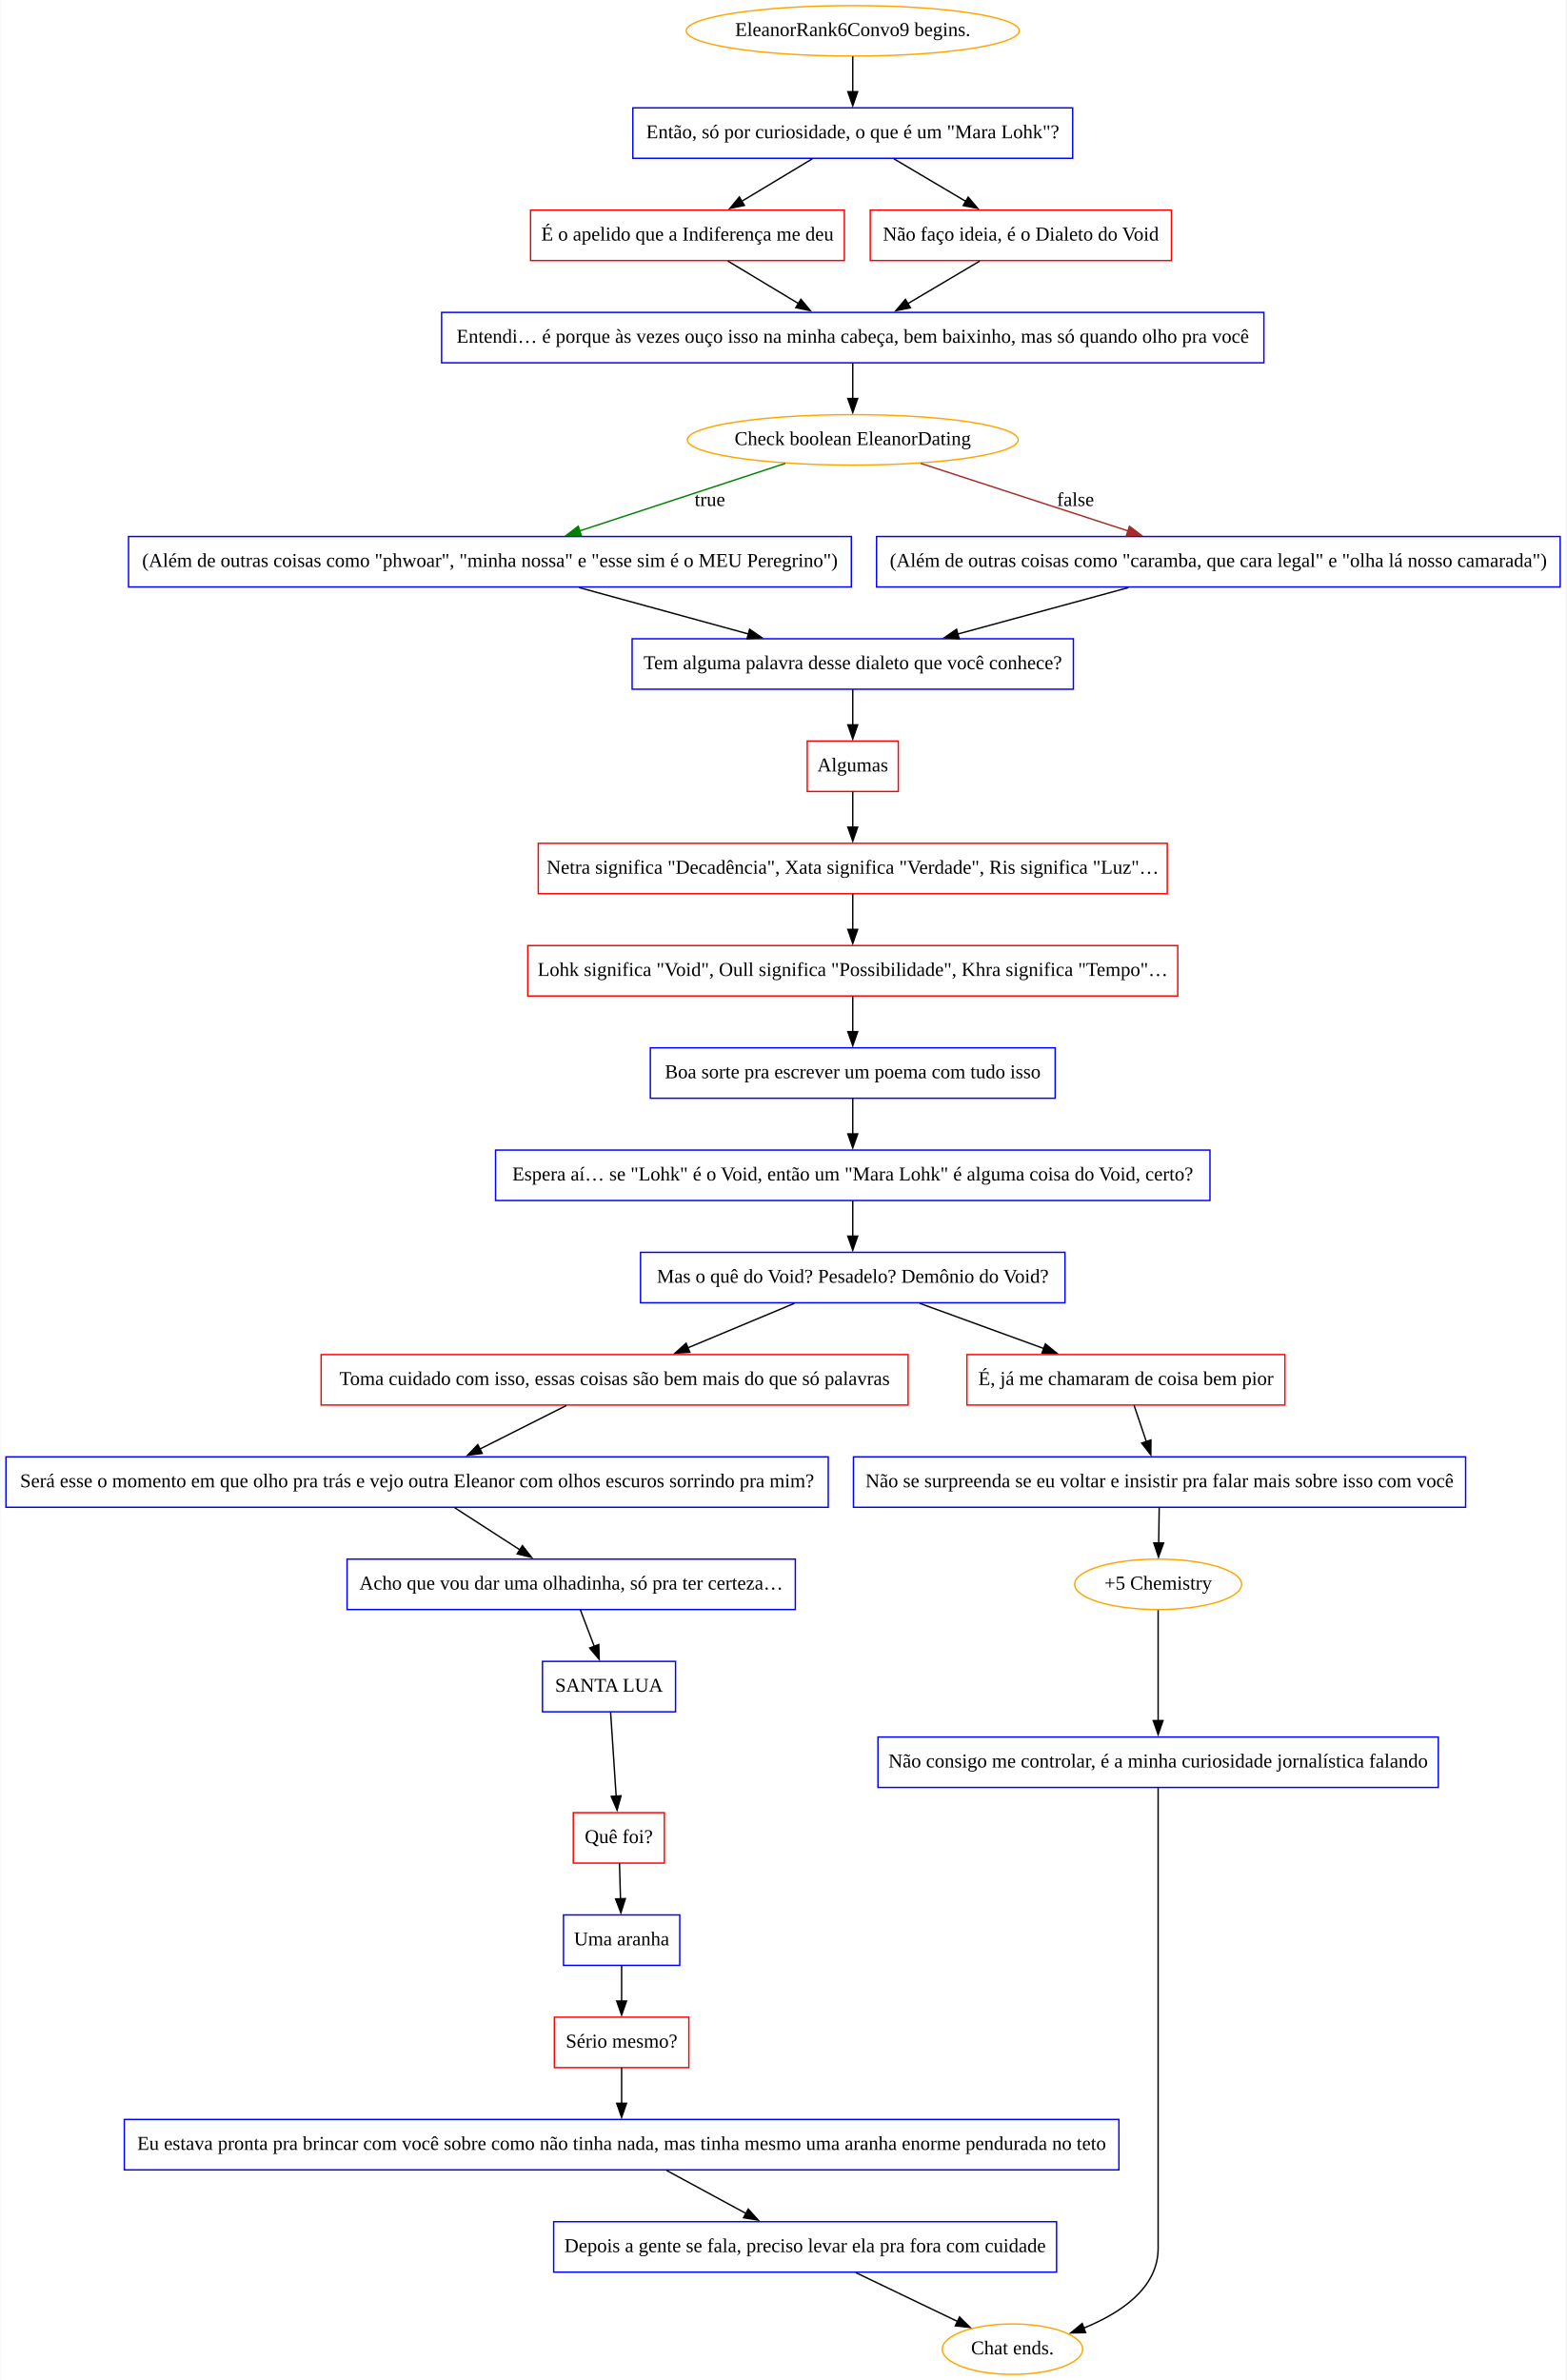
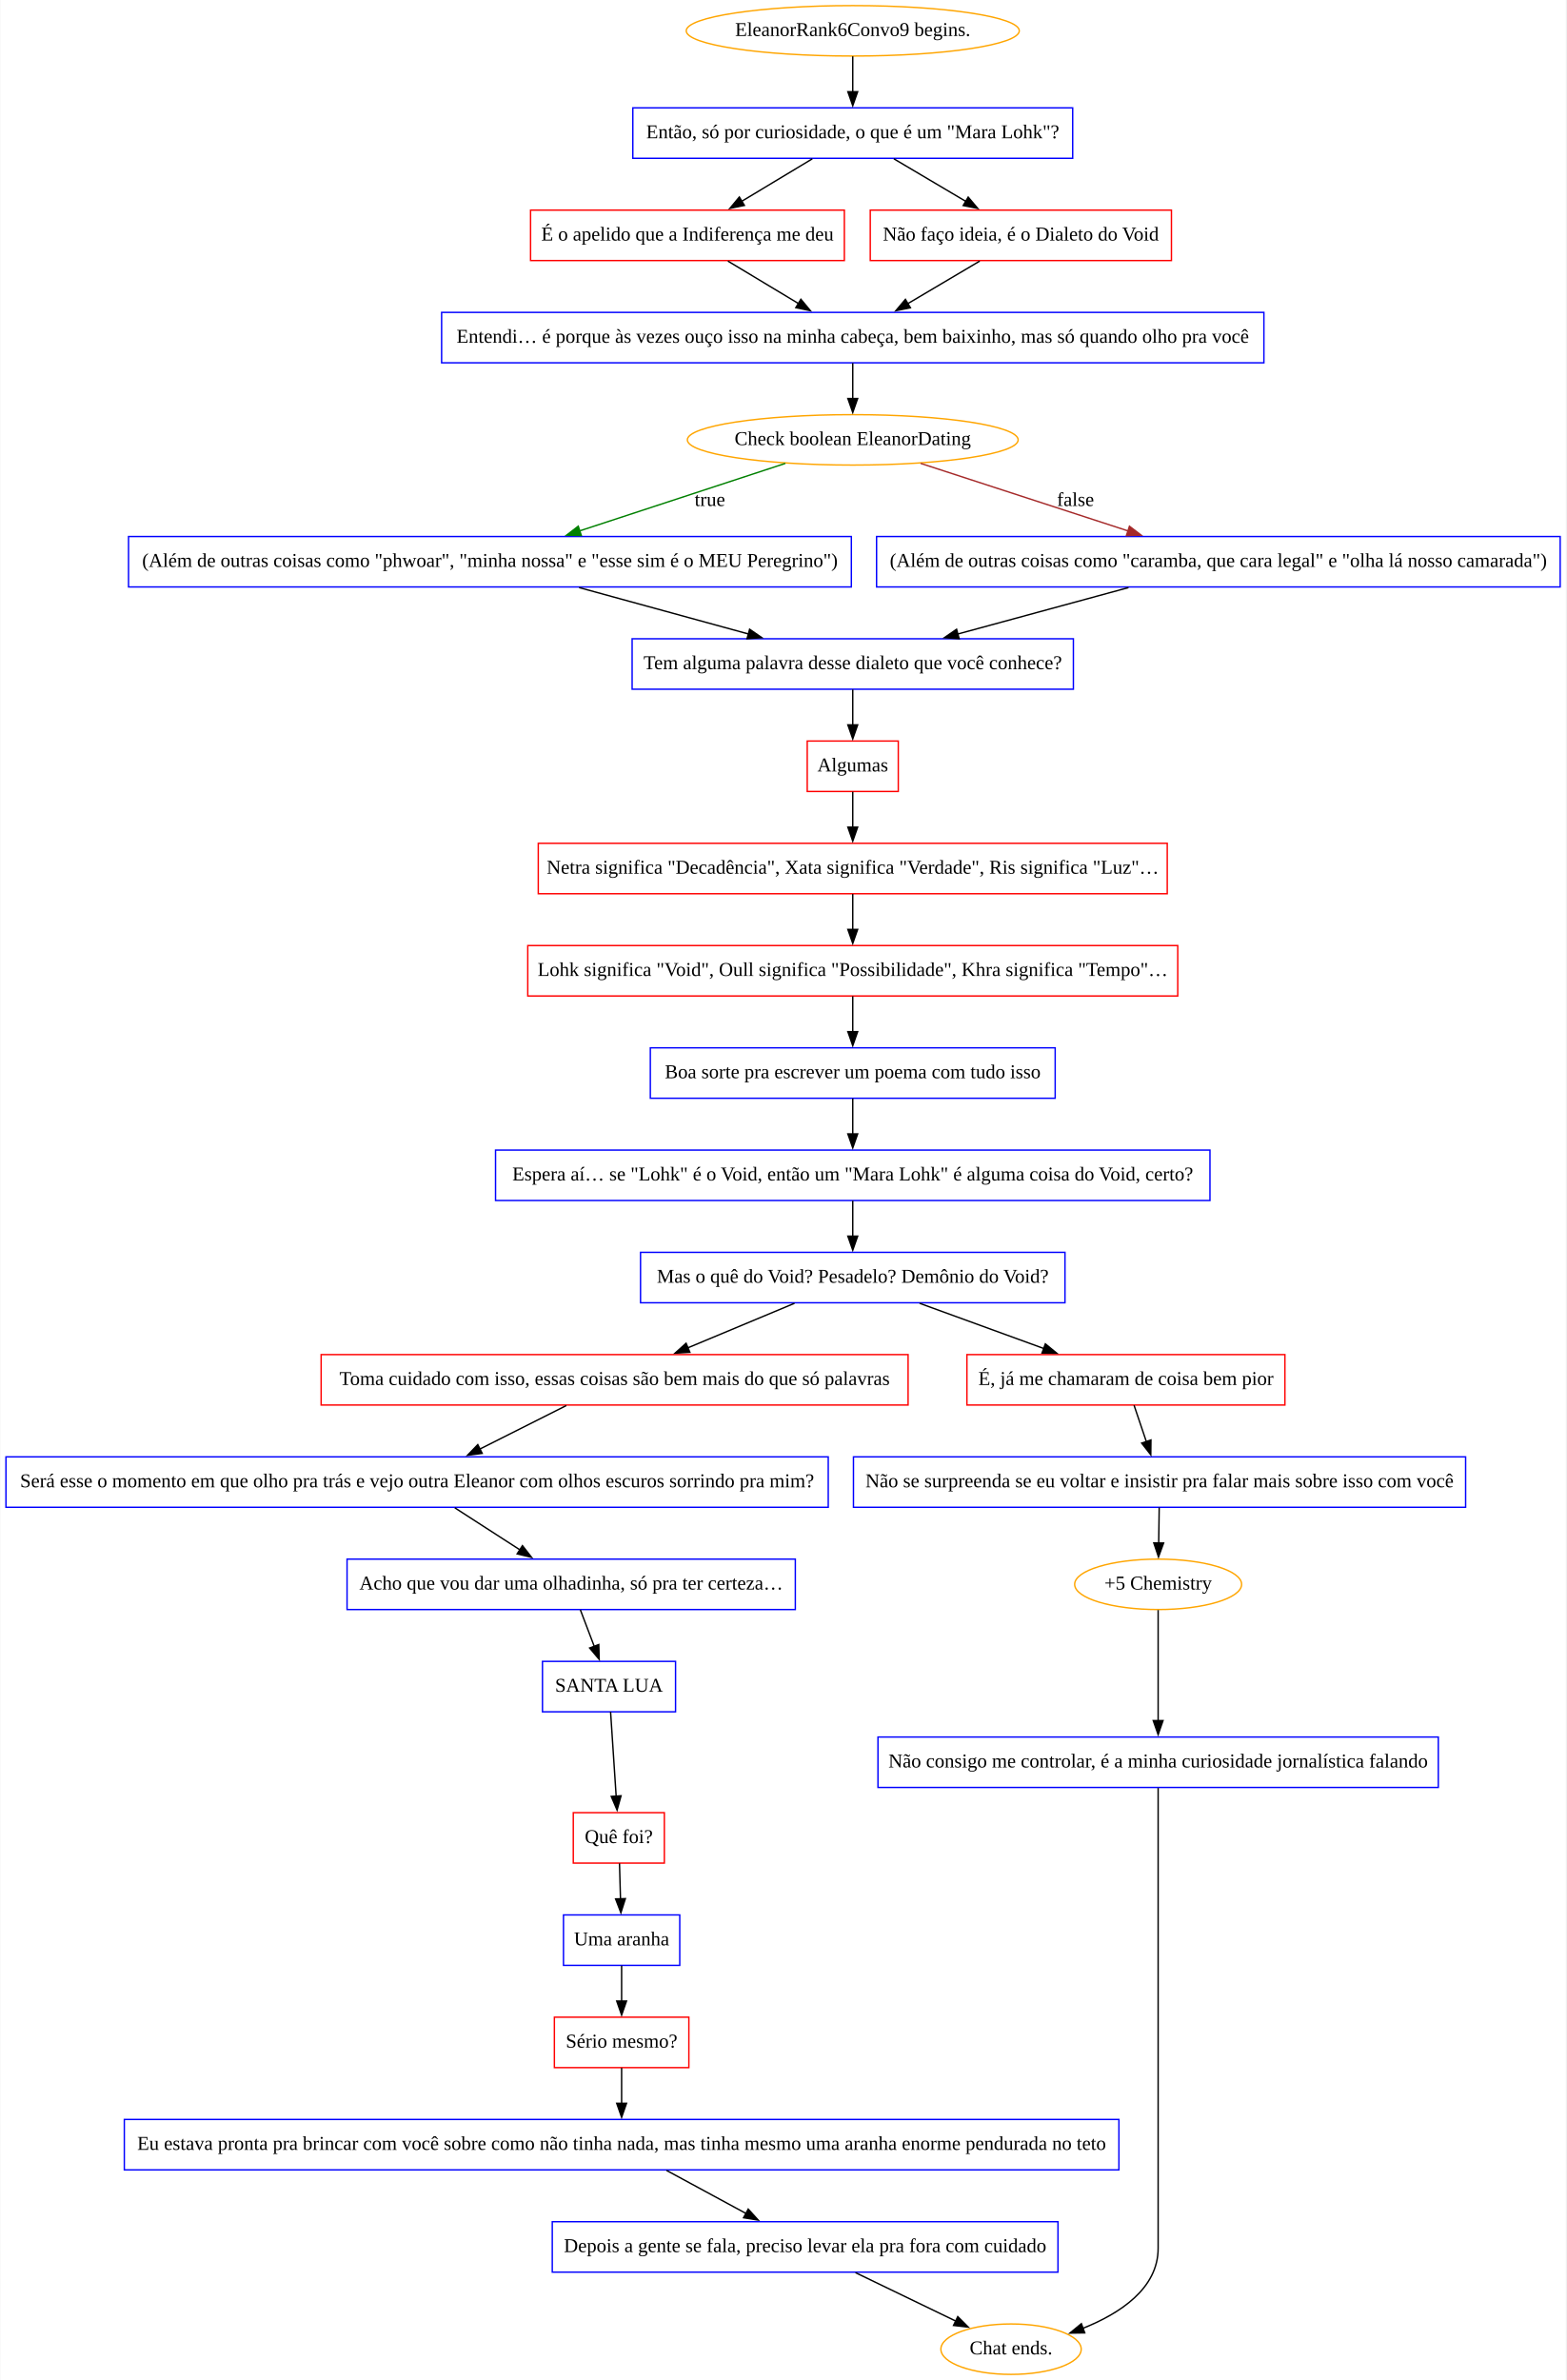
<svg xmlns="http://www.w3.org/2000/svg" width="1118pt" height="1699pt" viewBox="0.00 0.00 1117.50 1699.00">
  <g id="graph0" class="graph" transform="scale(1 1) rotate(0) translate(4 1695)">
    <polygon fill="white" stroke="none" points="-4,4 -4,-1695 1113.5,-1695 1113.5,4 -4,4" />
    <g id="node1" class="node">
      <ellipse fill="none" stroke="orange" cx="604.5" cy="-1673" rx="118.88" ry="18" />
      <text text-anchor="middle" x="604.5" y="-1669.3" font-family="Times New Roman,serif" font-size="14.00">EleanorRank6Convo9 begins.</text>
    </g>
    <g id="node2" class="node">
      <polygon fill="none" stroke="blue" points="761.5,-1618 447.5,-1618 447.5,-1582 761.5,-1582 761.5,-1618" />
      <text text-anchor="middle" x="604.5" y="-1596.3" font-family="Times New Roman,serif" font-size="14.00">Então, só por curiosidade, o que é um "Mara Lohk"?</text>
    </g>
    <g id="edge1" class="edge">
      <path fill="none" stroke="black" d="M604.5,-1654.81C604.5,-1647.23 604.5,-1638.1 604.5,-1629.54" />
      <polygon fill="black" stroke="black" points="608,-1629.54 604.5,-1619.54 601,-1629.54 608,-1629.54" />
    </g>
    <g id="node3" class="node">
      <polygon fill="none" stroke="red" points="598.5,-1545 374.5,-1545 374.5,-1509 598.5,-1509 598.5,-1545" />
      <text text-anchor="middle" x="486.5" y="-1523.3" font-family="Times New Roman,serif" font-size="14.00">É o apelido que a Indiferença me deu</text>
    </g>
    <g id="edge2" class="edge">
      <path fill="none" stroke="black" d="M575.63,-1581.63C560.49,-1572.52 541.73,-1561.23 525.33,-1551.36" />
      <polygon fill="black" stroke="black" points="527.15,-1548.37 516.77,-1546.22 523.54,-1554.37 527.15,-1548.37" />
    </g>
    <g id="node4" class="node">
      <polygon fill="none" stroke="red" points="832,-1545 617,-1545 617,-1509 832,-1509 832,-1545" />
      <text text-anchor="middle" x="724.5" y="-1523.3" font-family="Times New Roman,serif" font-size="14.00">Não faço ideia, é o Dialeto do Void</text>
    </g>
    <g id="edge3" class="edge">
      <path fill="none" stroke="black" d="M633.86,-1581.63C649.4,-1572.43 668.7,-1561.02 685.48,-1551.08" />
      <polygon fill="black" stroke="black" points="686.91,-1554.31 693.73,-1546.21 683.34,-1548.29 686.91,-1554.31" />
    </g>
    <g id="node5" class="node">
      <polygon fill="none" stroke="blue" points="898,-1472 311,-1472 311,-1436 898,-1436 898,-1472" />
      <text text-anchor="middle" x="604.5" y="-1450.3" font-family="Times New Roman,serif" font-size="14.00">Entendi… é porque às vezes ouço isso na minha cabeça, bem baixinho, mas só quando olho pra você</text>
    </g>
    <g id="edge4" class="edge">
      <path fill="none" stroke="black" d="M515.37,-1508.63C530.51,-1499.52 549.27,-1488.23 565.67,-1478.36" />
      <polygon fill="black" stroke="black" points="567.46,-1481.37 574.23,-1473.22 563.85,-1475.37 567.46,-1481.37" />
    </g>
    <g id="edge5" class="edge">
      <path fill="none" stroke="black" d="M695.14,-1508.63C679.6,-1499.43 660.3,-1488.02 643.52,-1478.08" />
      <polygon fill="black" stroke="black" points="645.66,-1475.29 635.27,-1473.21 642.09,-1481.31 645.66,-1475.29" />
    </g>
    <g id="node6" class="node">
      <ellipse fill="none" stroke="orange" cx="604.5" cy="-1381" rx="118.08" ry="18" />
      <text text-anchor="middle" x="604.5" y="-1377.3" font-family="Times New Roman,serif" font-size="14.00">Check boolean EleanorDating</text>
    </g>
    <g id="edge6" class="edge">
      <path fill="none" stroke="black" d="M604.5,-1435.81C604.5,-1428.23 604.5,-1419.1 604.5,-1410.54" />
      <polygon fill="black" stroke="black" points="608,-1410.54 604.5,-1400.54 601,-1410.54 608,-1410.54" />
    </g>
    <g id="node7" class="node">
      <polygon fill="none" stroke="blue" points="603.5,-1312 87.5,-1312 87.5,-1276 603.5,-1276 603.5,-1312" />
      <text text-anchor="middle" x="345.5" y="-1290.3" font-family="Times New Roman,serif" font-size="14.00">(Além de outras coisas como "phwoar", "minha nossa" e "esse sim é o MEU Peregrino")</text>
    </g>
    <g id="edge7" class="edge">
      <path fill="none" stroke="green" d="M556.39,-1364.21C515.04,-1350.64 455.06,-1330.96 409.63,-1316.05" />
      <polygon fill="green" stroke="green" points="410.74,-1312.73 400.14,-1312.93 408.55,-1319.38 410.74,-1312.73" />
      <text text-anchor="middle" x="502.5" y="-1333.8" font-family="Times New Roman,serif" font-size="14.00">true</text>
    </g>
    <g id="node8" class="node">
      <polygon fill="none" stroke="blue" points="1109.5,-1312 621.5,-1312 621.5,-1276 1109.5,-1276 1109.5,-1312" />
      <text text-anchor="middle" x="865.5" y="-1290.3" font-family="Times New Roman,serif" font-size="14.00">(Além de outras coisas como "caramba, que cara legal" e "olha lá nosso camarada")</text>
    </g>
    <g id="edge8" class="edge">
      <path fill="none" stroke="brown" d="M652.98,-1364.21C694.74,-1350.61 755.35,-1330.87 801.17,-1315.95" />
      <polygon fill="brown" stroke="brown" points="802.02,-1319.35 810.44,-1312.93 799.85,-1312.7 802.02,-1319.35" />
      <text text-anchor="middle" x="763.5" y="-1333.8" font-family="Times New Roman,serif" font-size="14.00">false</text>
    </g>
    <g id="node9" class="node">
      <polygon fill="none" stroke="blue" points="762,-1239 447,-1239 447,-1203 762,-1203 762,-1239" />
      <text text-anchor="middle" x="604.5" y="-1217.3" font-family="Times New Roman,serif" font-size="14.00">Tem alguma palavra desse dialeto que você conhece?</text>
    </g>
    <g id="edge9" class="edge">
      <path fill="none" stroke="black" d="M409.19,-1275.54C445.72,-1265.53 491.78,-1252.9 529.99,-1242.43" />
      <polygon fill="black" stroke="black" points="530.88,-1245.81 539.6,-1239.79 529.03,-1239.06 530.88,-1245.81" />
    </g>
    <g id="edge10" class="edge">
      <path fill="none" stroke="black" d="M801.32,-1275.54C764.34,-1265.48 717.69,-1252.79 679.09,-1242.29" />
      <polygon fill="black" stroke="black" points="680.46,-1239.04 669.89,-1239.79 678.62,-1245.79 680.46,-1239.04" />
    </g>
    <g id="node10" class="node">
      <polygon fill="none" stroke="red" points="637,-1166 572,-1166 572,-1130 637,-1130 637,-1166" />
      <text text-anchor="middle" x="604.5" y="-1144.3" font-family="Times New Roman,serif" font-size="14.00">Algumas</text>
    </g>
    <g id="edge11" class="edge">
      <path fill="none" stroke="black" d="M604.5,-1202.81C604.5,-1195.23 604.5,-1186.1 604.5,-1177.54" />
      <polygon fill="black" stroke="black" points="608,-1177.54 604.5,-1167.54 601,-1177.54 608,-1177.54" />
    </g>
    <g id="node11" class="node">
      <polygon fill="none" stroke="red" points="829,-1093 380,-1093 380,-1057 829,-1057 829,-1093" />
      <text text-anchor="middle" x="604.5" y="-1071.3" font-family="Times New Roman,serif" font-size="14.00">Netra significa "Decadência", Xata significa "Verdade", Ris significa "Luz"…</text>
    </g>
    <g id="edge12" class="edge">
      <path fill="none" stroke="black" d="M604.5,-1129.81C604.5,-1122.23 604.5,-1113.1 604.5,-1104.54" />
      <polygon fill="black" stroke="black" points="608,-1104.54 604.5,-1094.54 601,-1104.54 608,-1104.54" />
    </g>
    <g id="node12" class="node">
      <polygon fill="none" stroke="red" points="836.5,-1020 372.5,-1020 372.5,-984 836.5,-984 836.5,-1020" />
      <text text-anchor="middle" x="604.5" y="-998.3" font-family="Times New Roman,serif" font-size="14.00">Lohk significa "Void", Oull significa "Possibilidade", Khra significa "Tempo"…</text>
    </g>
    <g id="edge13" class="edge">
      <path fill="none" stroke="black" d="M604.5,-1056.81C604.5,-1049.23 604.5,-1040.1 604.5,-1031.54" />
      <polygon fill="black" stroke="black" points="608,-1031.54 604.5,-1021.54 601,-1031.54 608,-1031.54" />
    </g>
    <g id="node13" class="node">
      <polygon fill="none" stroke="blue" points="749,-947 460,-947 460,-911 749,-911 749,-947" />
      <text text-anchor="middle" x="604.5" y="-925.3" font-family="Times New Roman,serif" font-size="14.00">Boa sorte pra escrever um poema com tudo isso</text>
    </g>
    <g id="edge14" class="edge">
      <path fill="none" stroke="black" d="M604.5,-983.81C604.5,-976.23 604.5,-967.1 604.5,-958.54" />
      <polygon fill="black" stroke="black" points="608,-958.54 604.5,-948.54 601,-958.54 608,-958.54" />
    </g>
    <g id="node14" class="node">
      <polygon fill="none" stroke="blue" points="859.5,-874 349.5,-874 349.5,-838 859.5,-838 859.5,-874" />
      <text text-anchor="middle" x="604.5" y="-852.3" font-family="Times New Roman,serif" font-size="14.00">Espera aí… se "Lohk" é o Void, então um "Mara Lohk" é alguma coisa do Void, certo?</text>
    </g>
    <g id="edge15" class="edge">
      <path fill="none" stroke="black" d="M604.5,-910.81C604.5,-903.23 604.5,-894.1 604.5,-885.54" />
      <polygon fill="black" stroke="black" points="608,-885.54 604.5,-875.54 601,-885.54 608,-885.54" />
    </g>
    <g id="node15" class="node">
      <polygon fill="none" stroke="blue" points="756,-801 453,-801 453,-765 756,-765 756,-801" />
      <text text-anchor="middle" x="604.5" y="-779.3" font-family="Times New Roman,serif" font-size="14.00">Mas o quê do Void? Pesadelo? Demônio do Void?</text>
    </g>
    <g id="edge16" class="edge">
      <path fill="none" stroke="black" d="M604.5,-837.81C604.5,-830.23 604.5,-821.1 604.5,-812.54" />
      <polygon fill="black" stroke="black" points="608,-812.54 604.5,-802.54 601,-812.54 608,-812.54" />
    </g>
    <g id="node16" class="node">
      <polygon fill="none" stroke="red" points="644,-728 225,-728 225,-692 644,-692 644,-728" />
      <text text-anchor="middle" x="434.5" y="-706.3" font-family="Times New Roman,serif" font-size="14.00">Toma cuidado com isso, essas coisas são bem mais do que só palavras</text>
    </g>
    <g id="edge17" class="edge">
      <path fill="none" stroke="black" d="M562.91,-764.63C539.97,-755.05 511.25,-743.05 486.79,-732.84" />
      <polygon fill="black" stroke="black" points="488.22,-729.64 477.64,-729.02 485.52,-736.1 488.22,-729.64" />
    </g>
    <g id="node17" class="node">
      <polygon fill="none" stroke="red" points="913,-728 686,-728 686,-692 913,-692 913,-728" />
      <text text-anchor="middle" x="799.5" y="-706.3" font-family="Times New Roman,serif" font-size="14.00">É, já me chamaram de coisa bem pior</text>
    </g>
    <g id="edge18" class="edge">
      <path fill="none" stroke="black" d="M652.2,-764.63C679,-754.88 712.65,-742.62 741.02,-732.29" />
      <polygon fill="black" stroke="black" points="741.99,-735.66 750.19,-728.95 739.6,-729.09 741.99,-735.66" />
    </g>
    <g id="node18" class="node">
      <polygon fill="none" stroke="blue" points="587,-655 0,-655 0,-619 587,-619 587,-655" />
      <text text-anchor="middle" x="293.5" y="-633.3" font-family="Times New Roman,serif" font-size="14.00">Será esse o momento em que olho pra trás e vejo outra Eleanor com olhos escuros sorrindo pra mim?</text>
    </g>
    <g id="edge19" class="edge">
      <path fill="none" stroke="black" d="M400.01,-691.63C381.4,-682.26 358.22,-670.59 338.24,-660.53" />
      <polygon fill="black" stroke="black" points="339.98,-657.49 329.48,-656.12 336.83,-663.74 339.98,-657.49" />
    </g>
    <g id="node19" class="node">
      <polygon fill="none" stroke="blue" points="1042,-655 605,-655 605,-619 1042,-619 1042,-655" />
      <text text-anchor="middle" x="823.5" y="-633.3" font-family="Times New Roman,serif" font-size="14.00">Não se surpreenda se eu voltar e insistir pra falar mais sobre isso com você</text>
    </g>
    <g id="edge20" class="edge">
      <path fill="none" stroke="black" d="M805.31,-691.81C807.96,-683.96 811.17,-674.47 814.15,-665.66" />
      <polygon fill="black" stroke="black" points="817.37,-667.06 817.26,-656.46 810.74,-664.82 817.37,-667.06" />
    </g>
    <g id="node20" class="node">
      <polygon fill="none" stroke="blue" points="563.5,-582 243.5,-582 243.5,-546 563.5,-546 563.5,-582" />
      <text text-anchor="middle" x="403.5" y="-560.3" font-family="Times New Roman,serif" font-size="14.00">Acho que vou dar uma olhadinha, só pra ter certeza…</text>
    </g>
    <g id="edge21" class="edge">
      <path fill="none" stroke="black" d="M320.41,-618.63C334.39,-609.61 351.69,-598.44 366.87,-588.64" />
      <polygon fill="black" stroke="black" points="368.71,-591.62 375.22,-583.26 364.92,-585.74 368.71,-591.62" />
    </g>
    <g id="node21" class="node">
      <ellipse fill="none" stroke="orange" cx="822.5" cy="-564" rx="59.59" ry="18" />
      <text text-anchor="middle" x="822.5" y="-560.3" font-family="Times New Roman,serif" font-size="14.00">+5 Chemistry</text>
    </g>
    <g id="edge22" class="edge">
      <path fill="none" stroke="black" d="M823.26,-618.81C823.15,-611.23 823.02,-602.1 822.9,-593.54" />
      <polygon fill="black" stroke="black" points="826.4,-593.49 822.76,-583.54 819.4,-593.59 826.4,-593.49" />
    </g>
    <g id="node22" class="node">
      <polygon fill="none" stroke="blue" points="478,-509 383,-509 383,-473 478,-473 478,-509" />
      <text text-anchor="middle" x="430.5" y="-487.3" font-family="Times New Roman,serif" font-size="14.00">SANTA LUA</text>
    </g>
    <g id="edge23" class="edge">
      <path fill="none" stroke="black" d="M410.04,-545.81C413.02,-537.96 416.63,-528.47 419.98,-519.66" />
      <polygon fill="black" stroke="black" points="423.2,-521.03 423.49,-510.44 416.66,-518.55 423.2,-521.03" />
    </g>
    <g id="node23" class="node">
      <polygon fill="none" stroke="blue" points="1022.5,-455 622.5,-455 622.5,-419 1022.5,-419 1022.5,-455" />
      <text text-anchor="middle" x="822.5" y="-433.3" font-family="Times New Roman,serif" font-size="14.00">Não consigo me controlar, é a minha curiosidade jornalística falando</text>
    </g>
    <g id="edge24" class="edge">
      <path fill="none" stroke="black" d="M822.5,-545.62C822.5,-525.19 822.5,-490.99 822.5,-466.62" />
      <polygon fill="black" stroke="black" points="826,-466.75 822.5,-456.75 819,-466.75 826,-466.75" />
    </g>
    <g id="node24" class="node">
      <polygon fill="none" stroke="red" points="470,-401 405,-401 405,-365 470,-365 470,-401" />
      <text text-anchor="middle" x="437.5" y="-379.3" font-family="Times New Roman,serif" font-size="14.00">Quê foi?</text>
    </g>
    <g id="edge25" class="edge">
      <path fill="none" stroke="black" d="M431.62,-472.97C432.69,-456.76 434.33,-432.06 435.6,-412.79" />
      <polygon fill="black" stroke="black" points="439.09,-413.06 436.26,-402.85 432.1,-412.6 439.09,-413.06" />
    </g>
    <g id="node25" class="node">
-       <ellipse fill="none" stroke="orange" cx="718.5" cy="-18" rx="50.09" ry="18" />
-       <text text-anchor="middle" x="718.5" y="-14.3" font-family="Times New Roman,serif" font-size="14.00">Chat ends.</text>
+       <ellipse fill="none" stroke="orange" cx="717.5" cy="-18" rx="50.09" ry="18" />
+       <text text-anchor="middle" x="717.5" y="-14.3" font-family="Times New Roman,serif" font-size="14.00">Chat ends.</text>
    </g>
    <g id="edge26" class="edge">
-       <path fill="none" stroke="black" d="M822.5,-418.61C822.5,-400.66 822.5,-371.88 822.5,-347 822.5,-347 822.5,-347 822.5,-90 822.5,-61.53 795.59,-43.66 769.15,-32.96" />
-       <polygon fill="black" stroke="black" points="770.72,-29.81 760.13,-29.6 768.28,-36.37 770.72,-29.81" />
+       <path fill="none" stroke="black" d="M822.5,-418.61C822.5,-400.66 822.5,-371.88 822.5,-347 822.5,-347 822.5,-347 822.5,-90 822.5,-61.35 795.33,-43.47 768.64,-32.83" />
+       <polygon fill="black" stroke="black" points="770.11,-29.64 759.52,-29.48 767.7,-36.21 770.11,-29.64" />
    </g>
    <g id="node26" class="node">
      <polygon fill="none" stroke="blue" points="481,-328 398,-328 398,-292 481,-292 481,-328" />
      <text text-anchor="middle" x="439.5" y="-306.3" font-family="Times New Roman,serif" font-size="14.00">Uma aranha</text>
    </g>
    <g id="edge27" class="edge">
      <path fill="none" stroke="black" d="M437.98,-364.81C438.2,-357.14 438.46,-347.89 438.7,-339.24" />
      <polygon fill="black" stroke="black" points="442.19,-339.64 438.98,-329.54 435.2,-339.44 442.19,-339.64" />
    </g>
    <g id="node27" class="node">
      <polygon fill="none" stroke="red" points="487.5,-255 391.5,-255 391.5,-219 487.5,-219 487.5,-255" />
      <text text-anchor="middle" x="439.5" y="-233.3" font-family="Times New Roman,serif" font-size="14.00">Sério mesmo?</text>
    </g>
    <g id="edge28" class="edge">
      <path fill="none" stroke="black" d="M439.5,-291.81C439.5,-284.23 439.5,-275.1 439.5,-266.54" />
      <polygon fill="black" stroke="black" points="443,-266.54 439.5,-256.54 436,-266.54 443,-266.54" />
    </g>
    <g id="node28" class="node">
      <polygon fill="none" stroke="blue" points="794.5,-182 84.5,-182 84.5,-146 794.5,-146 794.5,-182" />
      <text text-anchor="middle" x="439.5" y="-160.3" font-family="Times New Roman,serif" font-size="14.00">Eu estava pronta pra brincar com você sobre como não tinha nada, mas tinha mesmo uma aranha enorme pendurada no teto</text>
    </g>
    <g id="edge29" class="edge">
      <path fill="none" stroke="black" d="M439.5,-218.81C439.5,-211.23 439.5,-202.1 439.5,-193.54" />
      <polygon fill="black" stroke="black" points="443,-193.54 439.5,-183.54 436,-193.54 443,-193.54" />
    </g>
    <g id="node29" class="node">
-       <polygon fill="none" stroke="blue" points="750,-109 391,-109 391,-73 750,-73 750,-109" />
-       <text text-anchor="middle" x="570.5" y="-87.3" font-family="Times New Roman,serif" font-size="14.00">Depois a gente se fala, preciso levar ela pra fora com cuidade</text>
+       <polygon fill="none" stroke="blue" points="751,-109 390,-109 390,-73 751,-73 751,-109" />
+       <text text-anchor="middle" x="570.5" y="-87.3" font-family="Times New Roman,serif" font-size="14.00">Depois a gente se fala, preciso levar ela pra fora com cuidado</text>
    </g>
    <g id="edge30" class="edge">
      <path fill="none" stroke="black" d="M471.55,-145.63C488.67,-136.35 509.97,-124.8 528.42,-114.81" />
      <polygon fill="black" stroke="black" points="529.88,-118 537,-110.16 526.54,-111.84 529.88,-118" />
    </g>
    <g id="edge31" class="edge">
-       <path fill="none" stroke="black" d="M606.7,-72.63C628.72,-62.07 656.84,-48.58 679.36,-37.77" />
-       <polygon fill="black" stroke="black" points="680.73,-41 688.24,-33.52 677.71,-34.69 680.73,-41" />
+       <path fill="none" stroke="black" d="M606.46,-72.63C628.18,-62.14 655.88,-48.76 678.18,-37.99" />
+       <polygon fill="black" stroke="black" points="679.47,-41.25 686.96,-33.75 676.43,-34.95 679.47,-41.25" />
    </g>
  </g>
</svg>
